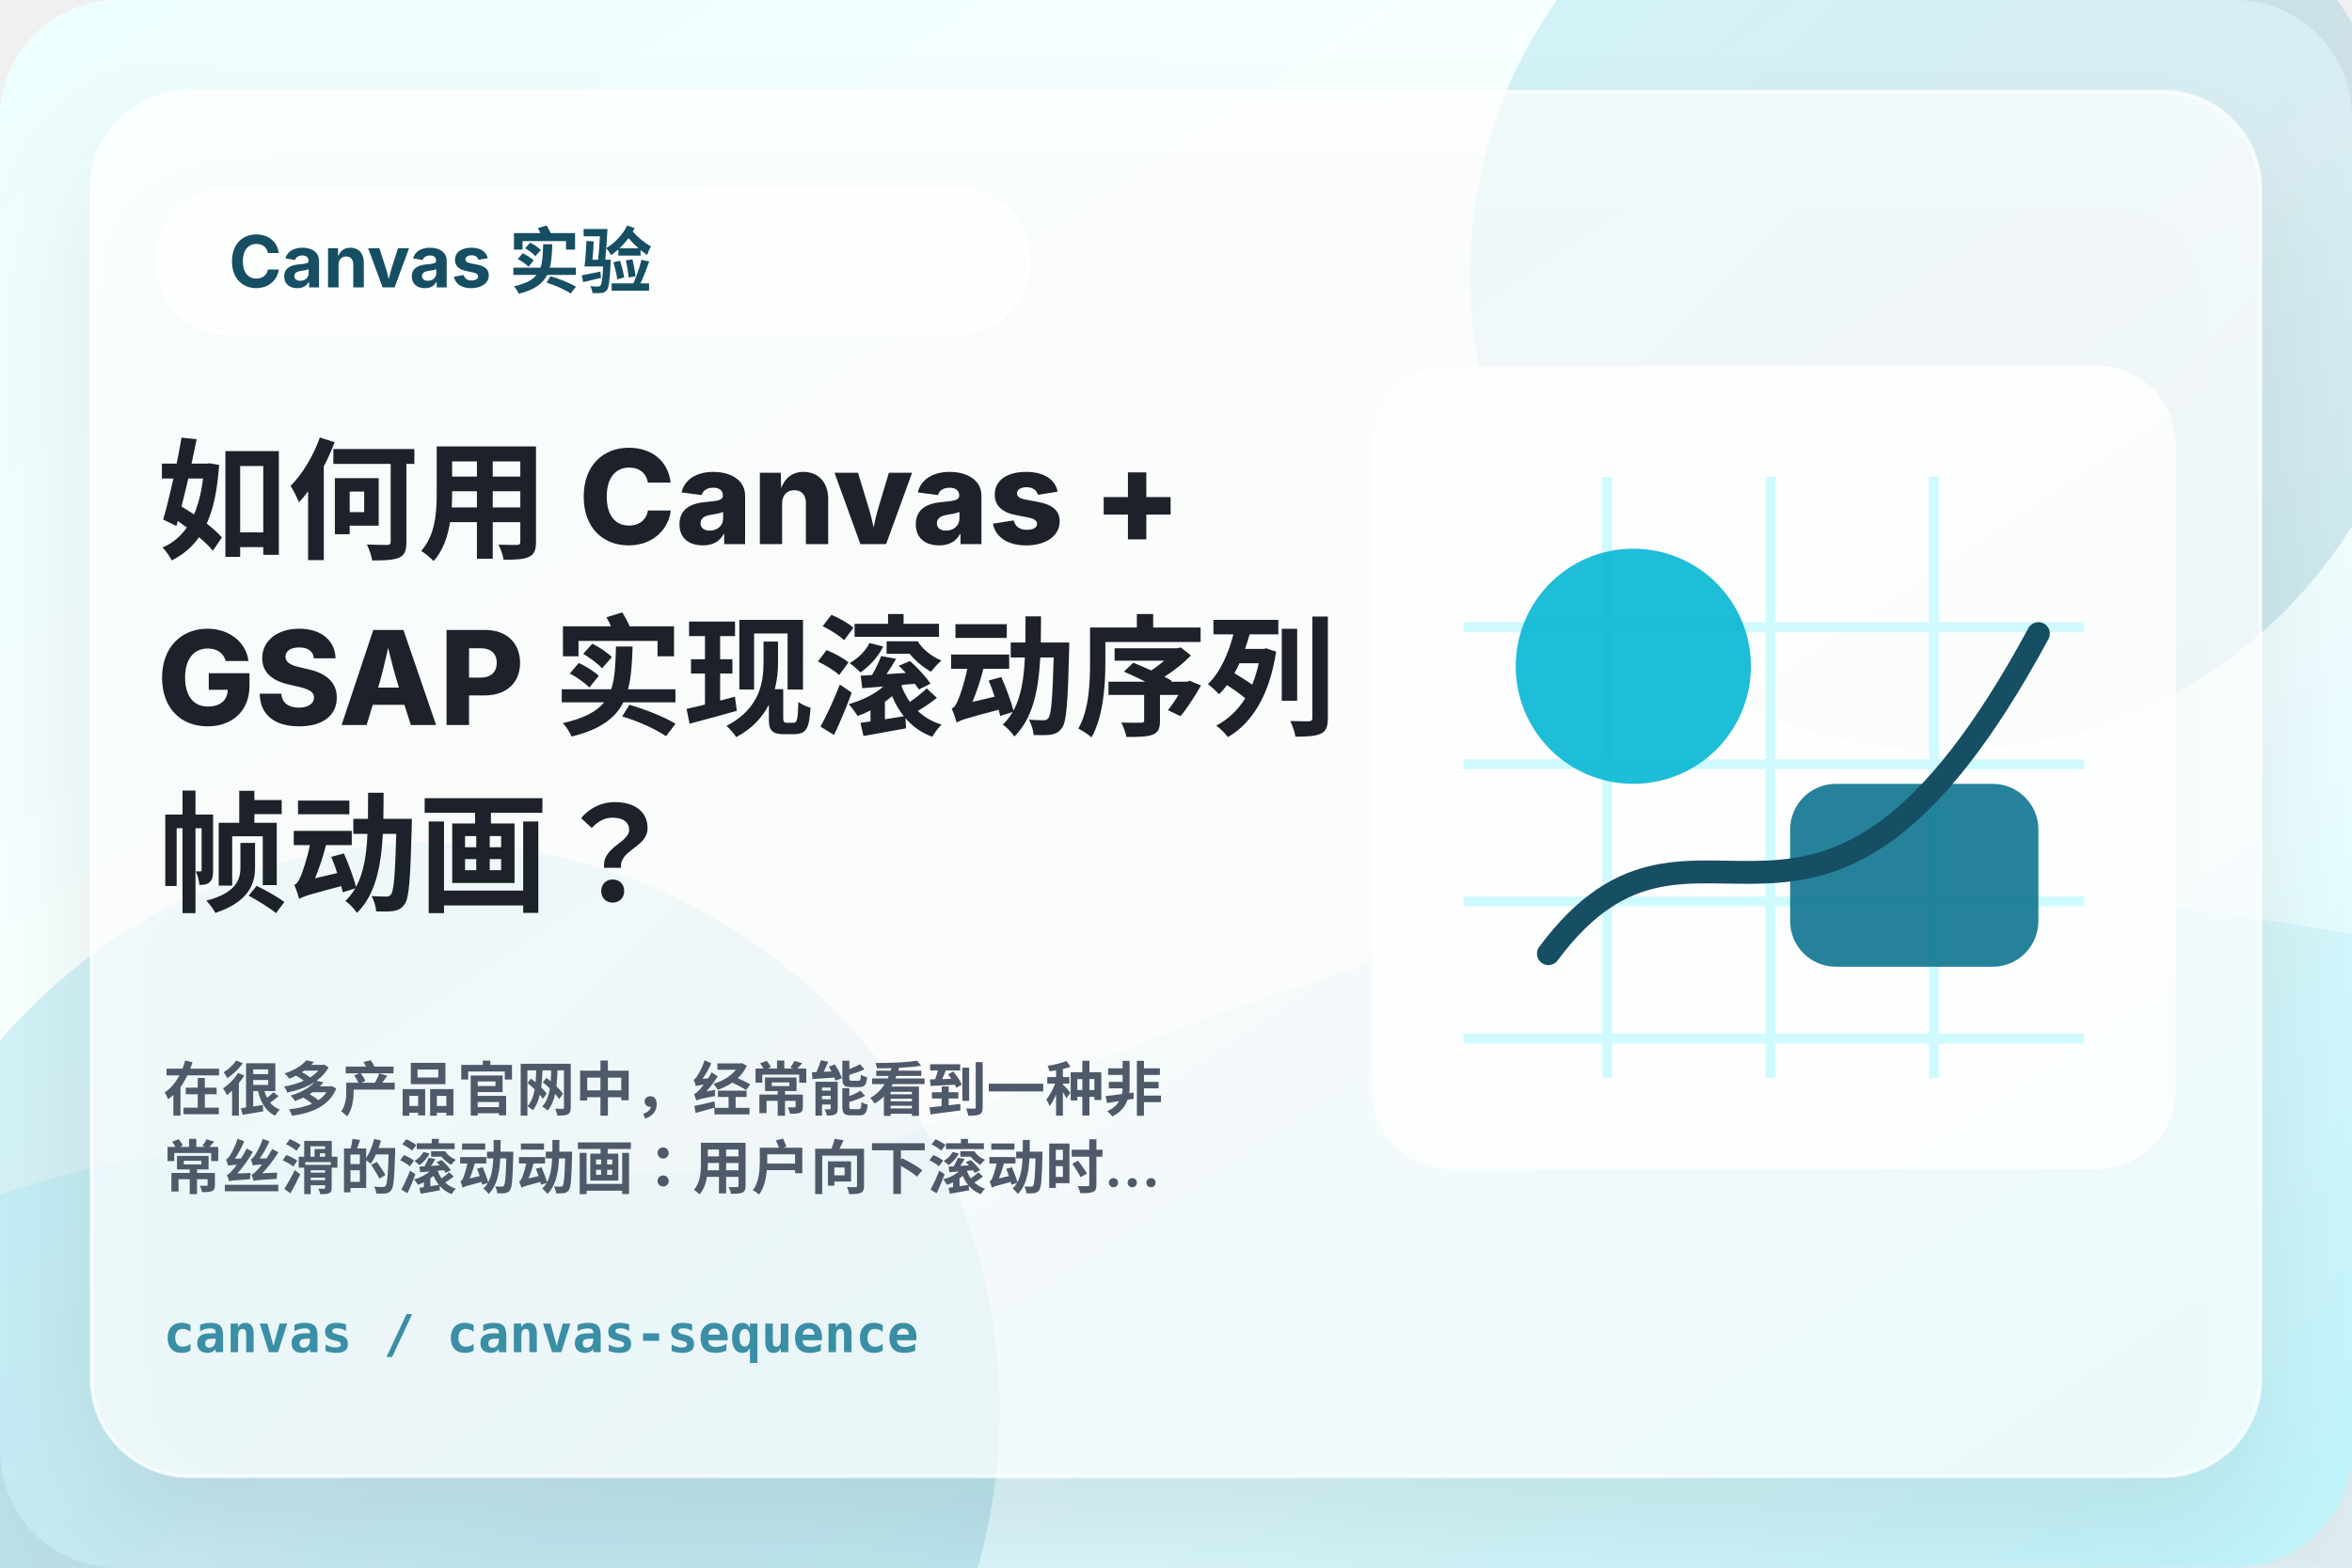
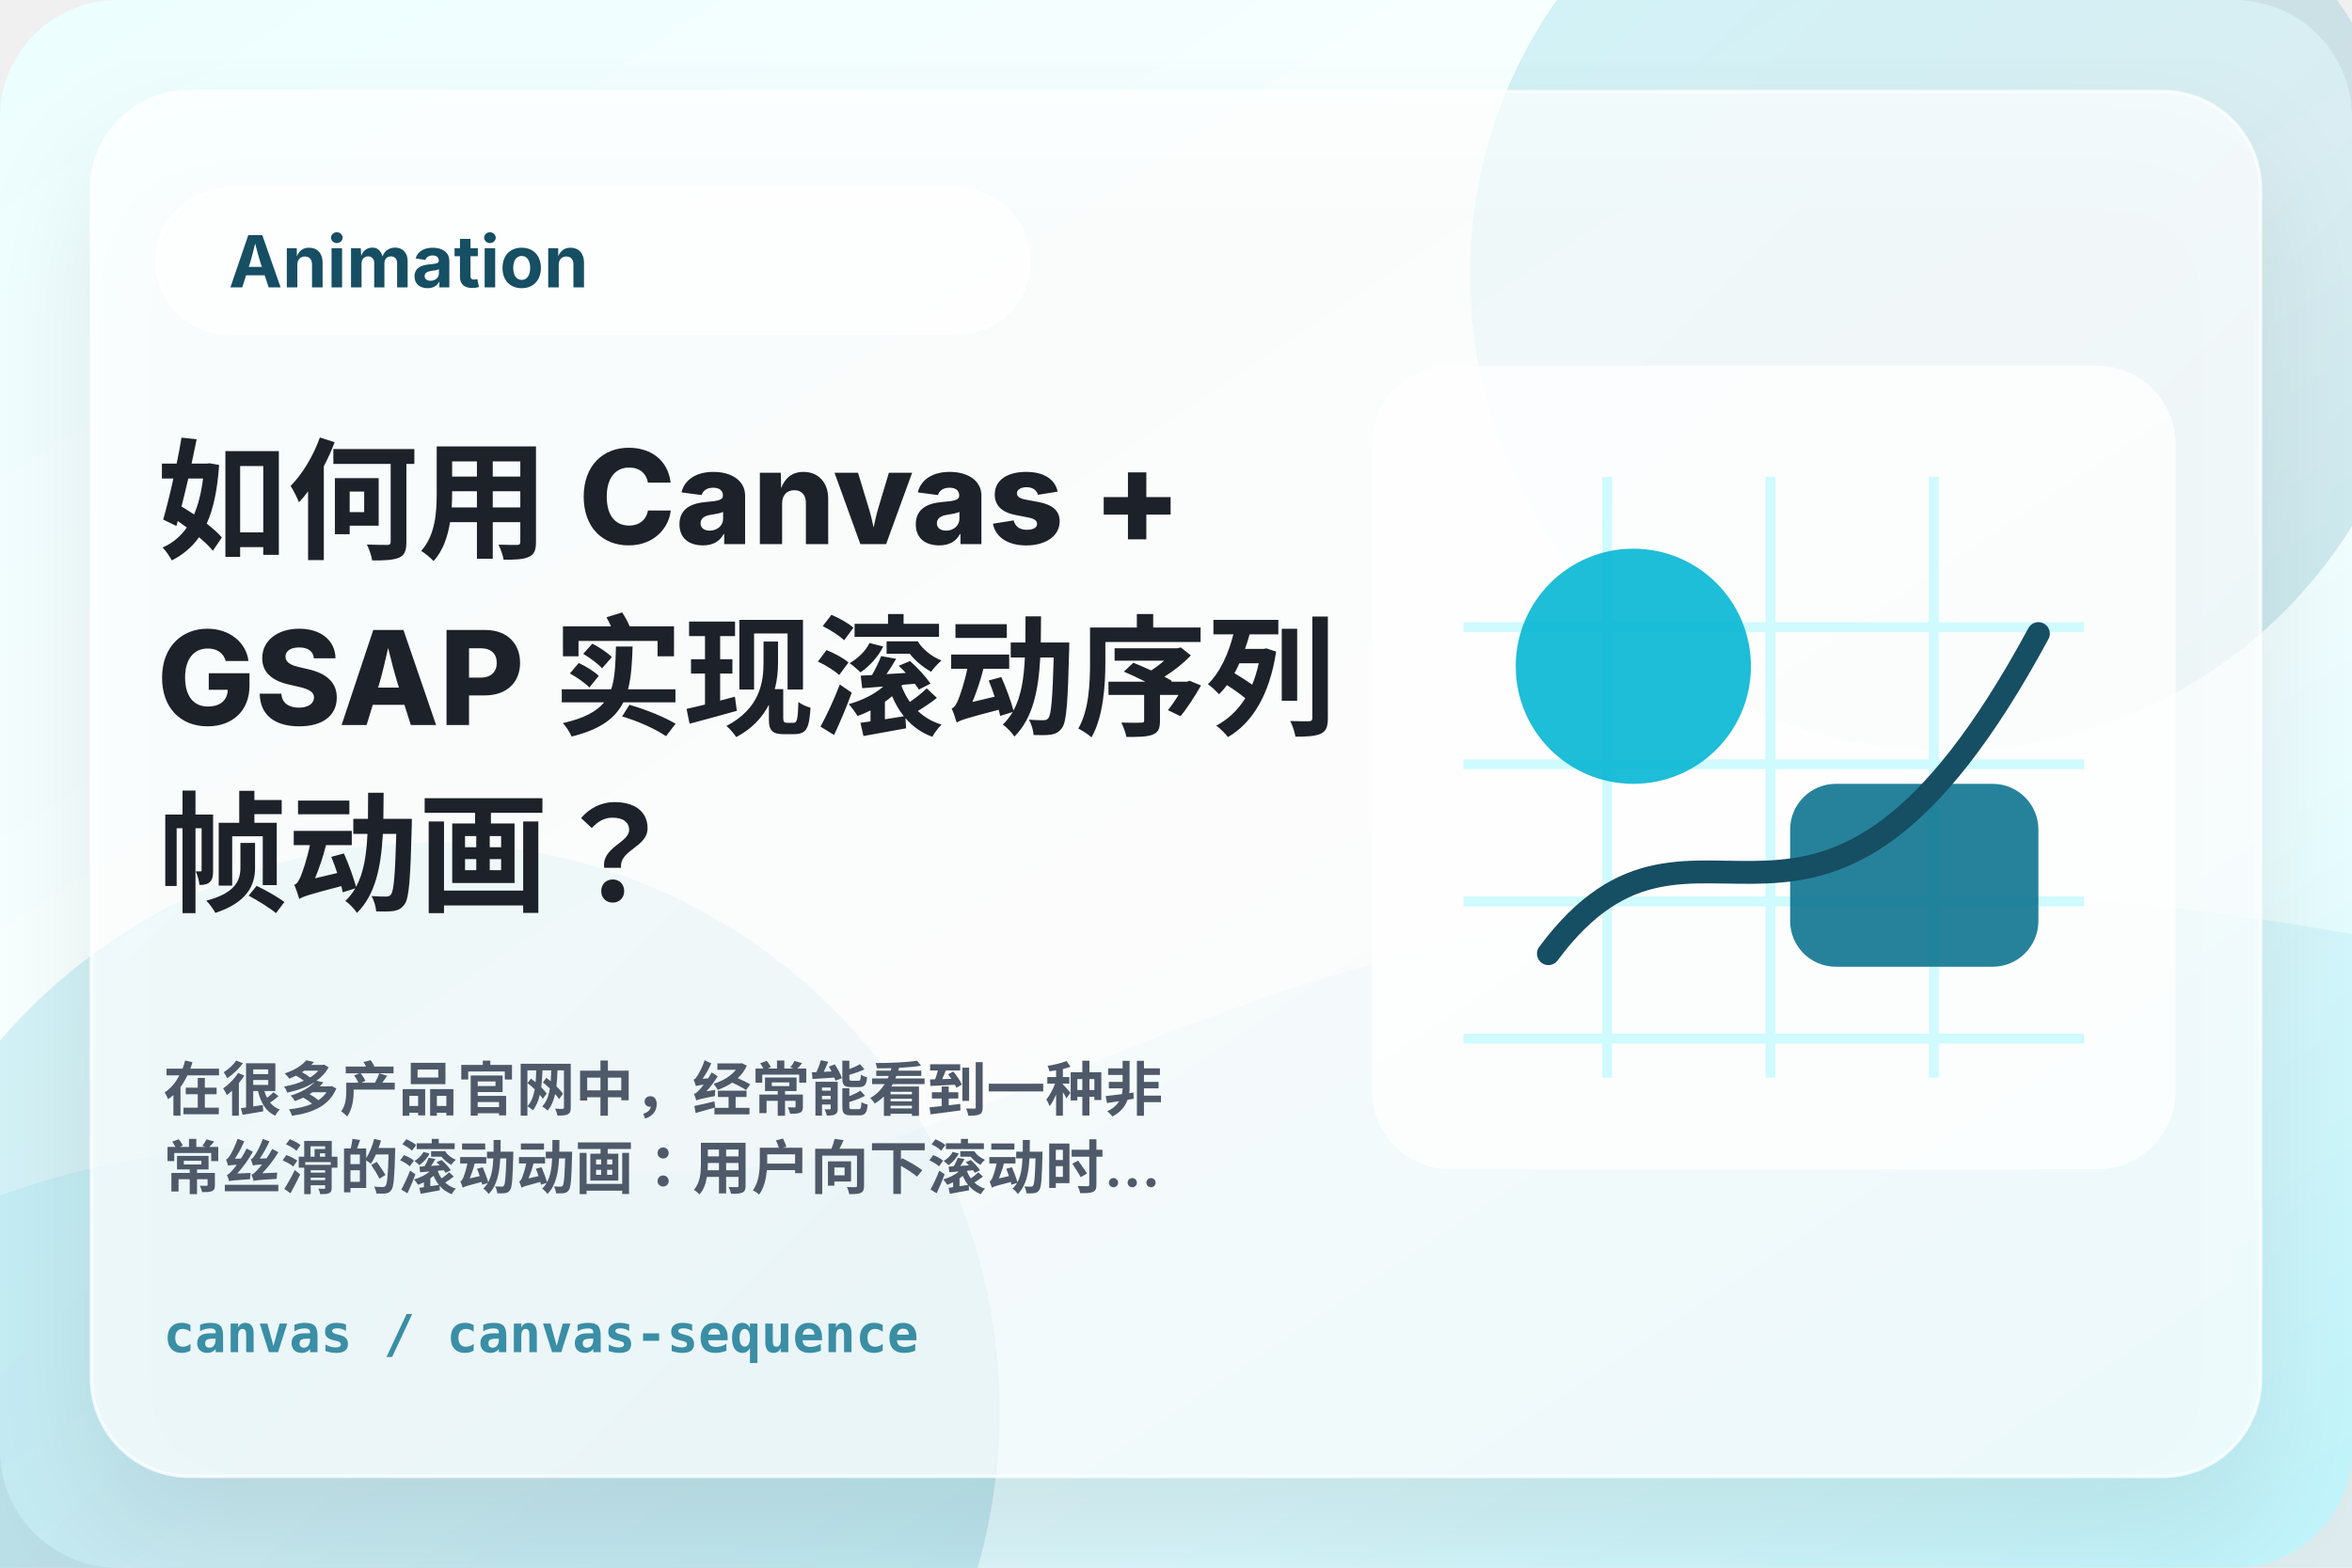
<svg xmlns="http://www.w3.org/2000/svg" viewBox="0 0 720 480" role="img" aria-labelledby="title desc">
  <defs>
    <linearGradient id="bg" x1="0" y1="0" x2="1" y2="1">
      <stop offset="0%" stop-color="#ecfeff" />
      <stop offset="54%" stop-color="#ffffff" />
      <stop offset="100%" stop-color="#cffafe" />
    </linearGradient>
    <linearGradient id="accent" x1="0" y1="0" x2="1" y2="1">
      <stop offset="0%" stop-color="#06b6d4" />
      <stop offset="100%" stop-color="#0e7490" />
    </linearGradient>
    <filter id="shadow" x="-20%" y="-20%" width="140%" height="150%">
      <feDropShadow dx="0" dy="18" stdDeviation="18" flood-color="#1d2129" flood-opacity="0.12" />
    </filter>
    <style>
      .bg {
        fill: url(#bg);
      }
      .orb {
        fill: url(#accent);
        opacity: 0.16;
      }
      .panel {
        fill: rgba(255, 255, 255, 0.68);
        stroke: rgba(255, 255, 255, 0.72);
        filter: url(#shadow);
      }
      .tag {
        fill: #164e63;
        font:
          700 22px Inter,
          'Microsoft YaHei',
          sans-serif;
        letter-spacing: 0;
      }
      .tag-bg {
        fill: rgba(255, 255, 255, 0.72);
        stroke: rgba(255, 255, 255, 0.9);
      }
      .title-line {
        fill: #1d2129;
        font:
          800 40px Inter,
          'Microsoft YaHei',
          sans-serif;
        letter-spacing: 0;
      }
      .desc-line {
        fill: #4e5969;
        font:
          600 18px Inter,
          'Microsoft YaHei',
          sans-serif;
        letter-spacing: 0;
      }
      .slug {
        fill: #0e7490;
        font:
          700 16px 'Cascadia Mono',
          Consolas,
          monospace;
        opacity: 0.8;
      }
    </style>
  </defs>
  <rect class="bg" width="720" height="480" rx="36" />
  <circle class="orb" cx="596" cy="84" r="146" />
  <circle class="orb" cx="132" cy="432" r="174" />
  <path d="M0 366 C112 326 178 384 286 344 C390 306 492 246 720 286 L720 480 L0 480 Z" fill="#06b6d4" opacity="0.08" />
  <rect class="panel" x="28" y="28" width="664" height="424" rx="30" />
  <rect class="tag-bg" x="48" y="58" width="267" height="44" rx="22" />
-   <text class="tag" x="70" y="88">Canvas 实验</text>
+   <text class="tag" x="70" y="88">Animation</text>
  <g transform="translate(420 112)">
    <rect x="0" y="0" width="246" height="246" rx="24" fill="#ffffff" opacity="0.78" />
    <path d="M28 206 H218 M28 164 H218 M28 122 H218 M28 80 H218 M72 34 V218 M122 34 V218 M172 34 V218" stroke="#cffafe" stroke-width="3" />
    <circle cx="80" cy="92" r="36" fill="#06b6d4" opacity="0.9" />
    <rect x="128" y="128" width="76" height="56" rx="14" fill="#0e7490" opacity="0.9" />
    <path d="M54 180 C100 118 136 208 204 82" fill="none" stroke="#164e63" stroke-width="7" stroke-linecap="round" />
  </g>
  <text class="title-line" x="48" y="168">如何用 Canvas +</text>
  <text class="title-line" x="48" y="222">GSAP 实现滚动序列</text>
  <text class="title-line" x="48" y="276">帧动画？</text>
  <text class="desc-line" x="50" y="340">在很多产品官网中，经常能看到一种非</text>
  <text class="desc-line" x="50" y="364">常丝滑的滚动动画：用户向下滚动时...</text>
  <text class="slug" x="50" y="414">canvas / canvas-sequence</text>
</svg>
